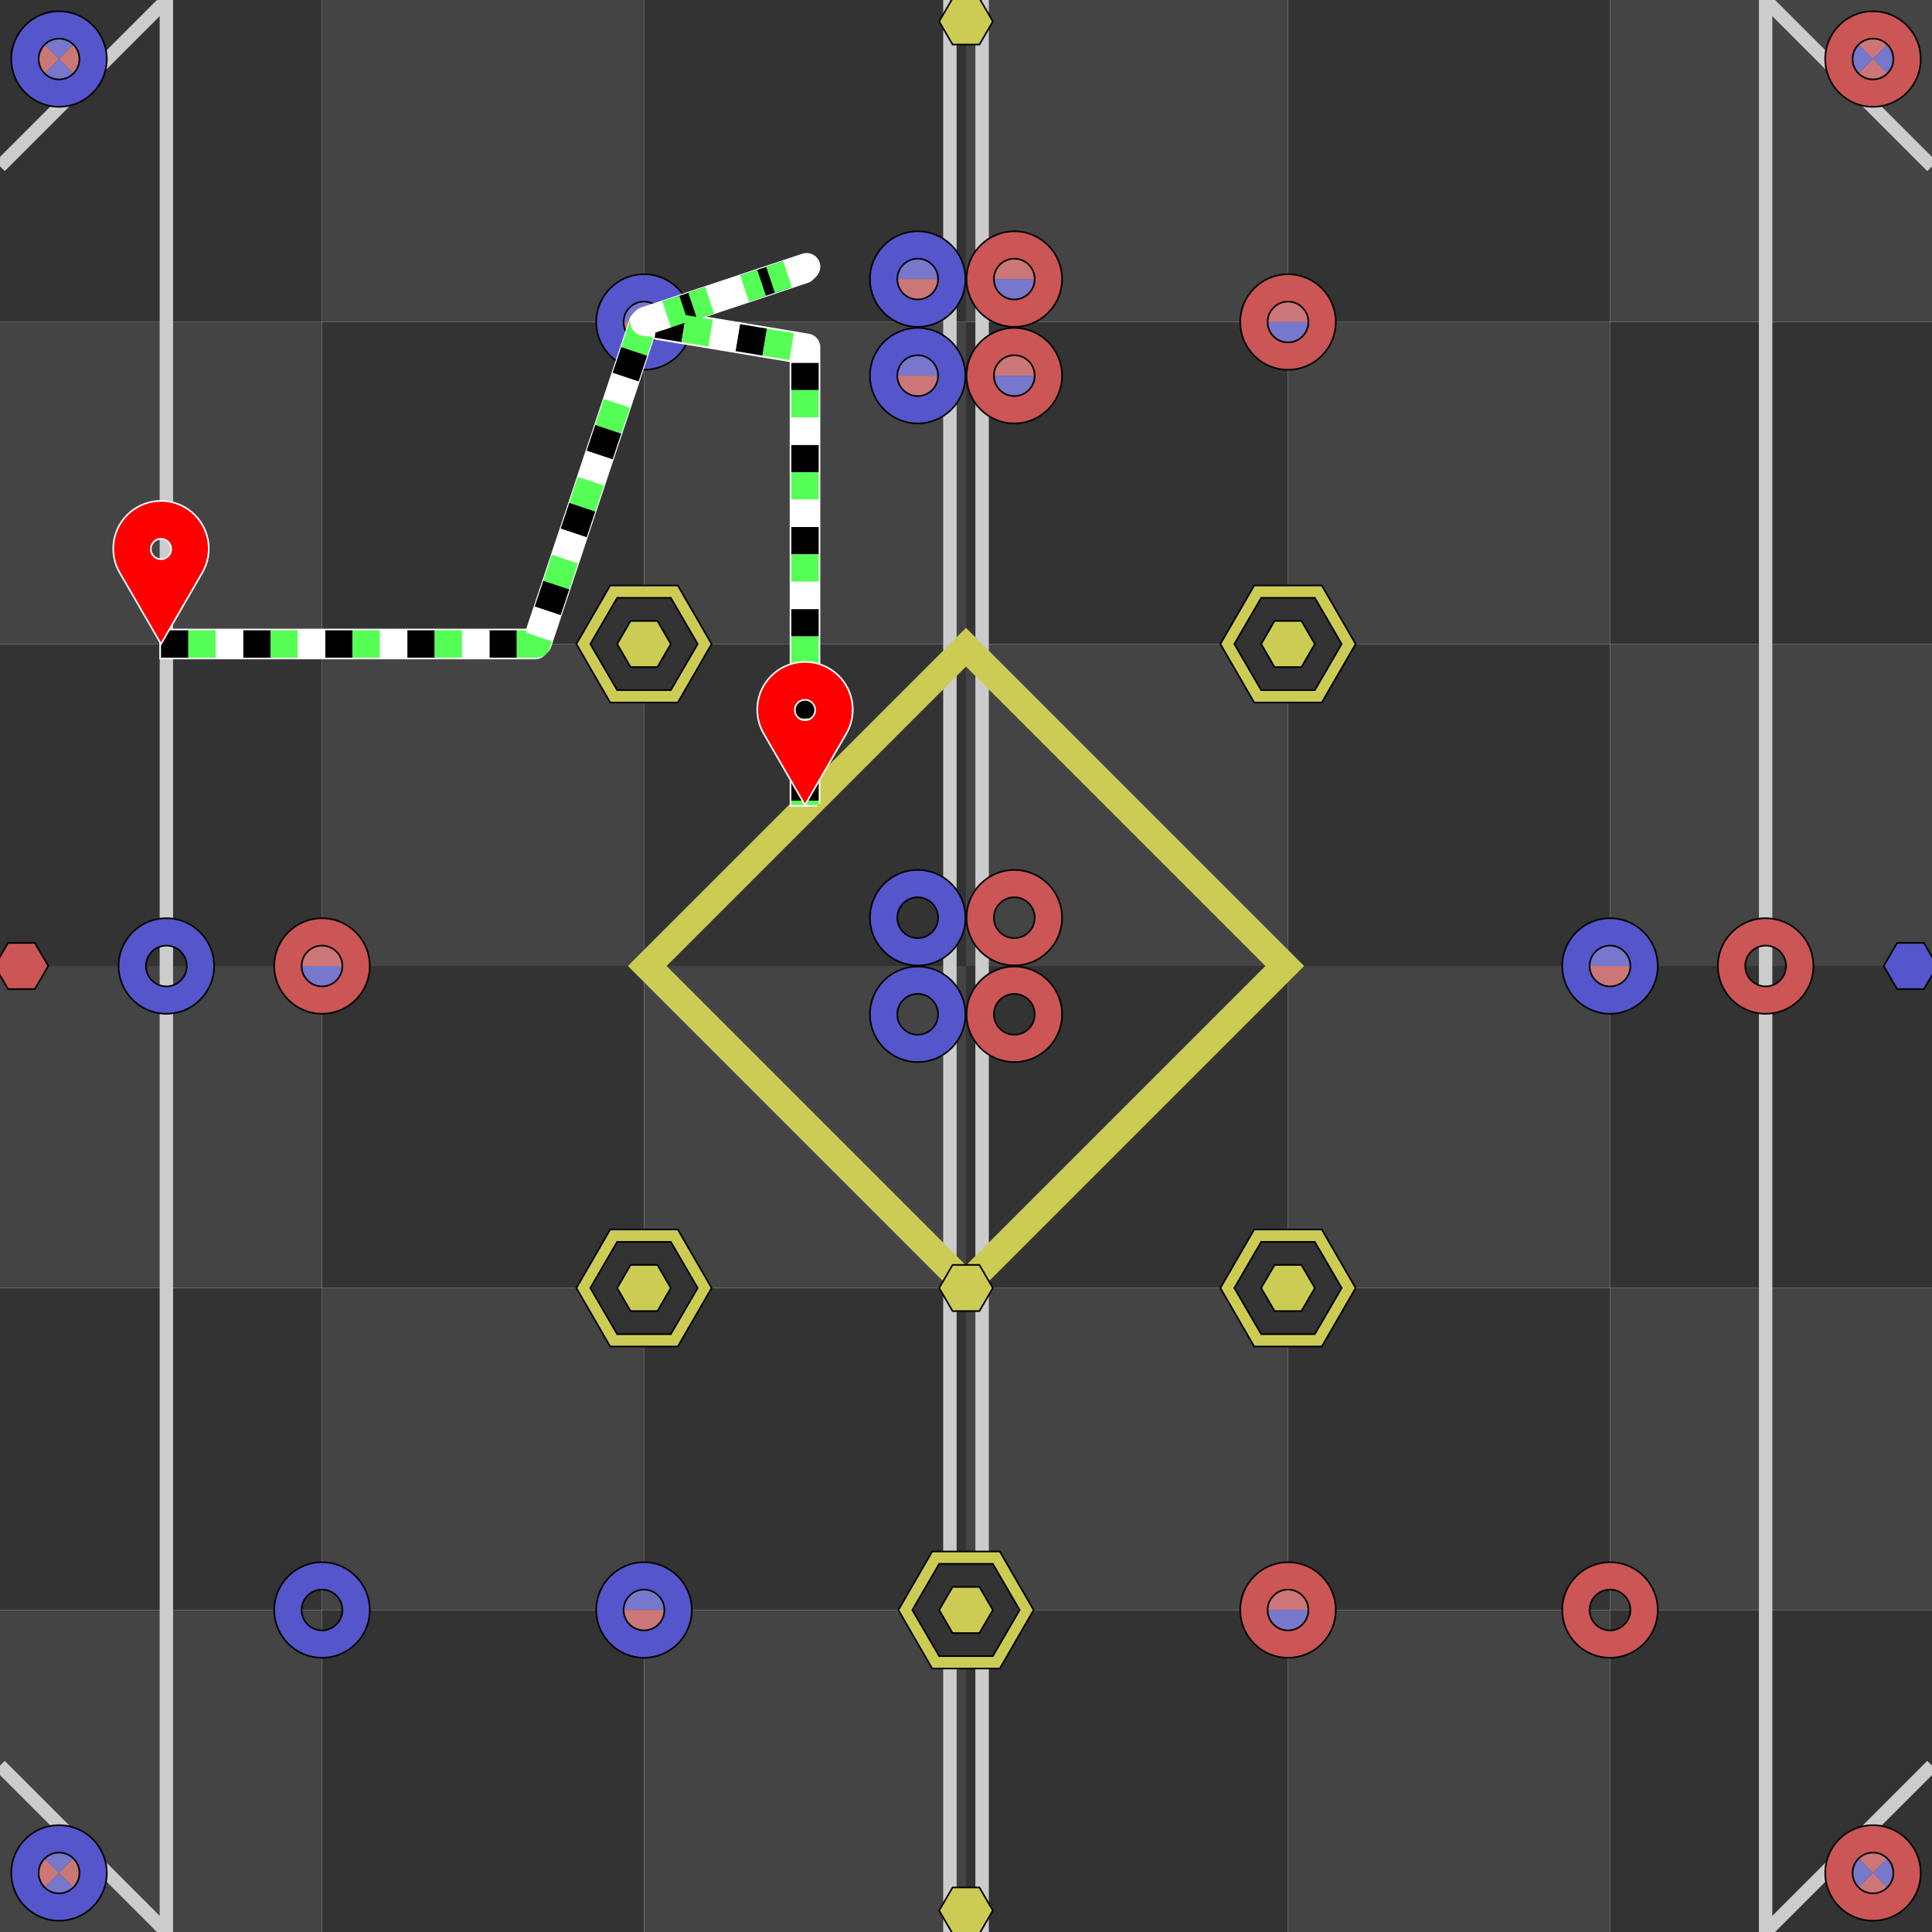
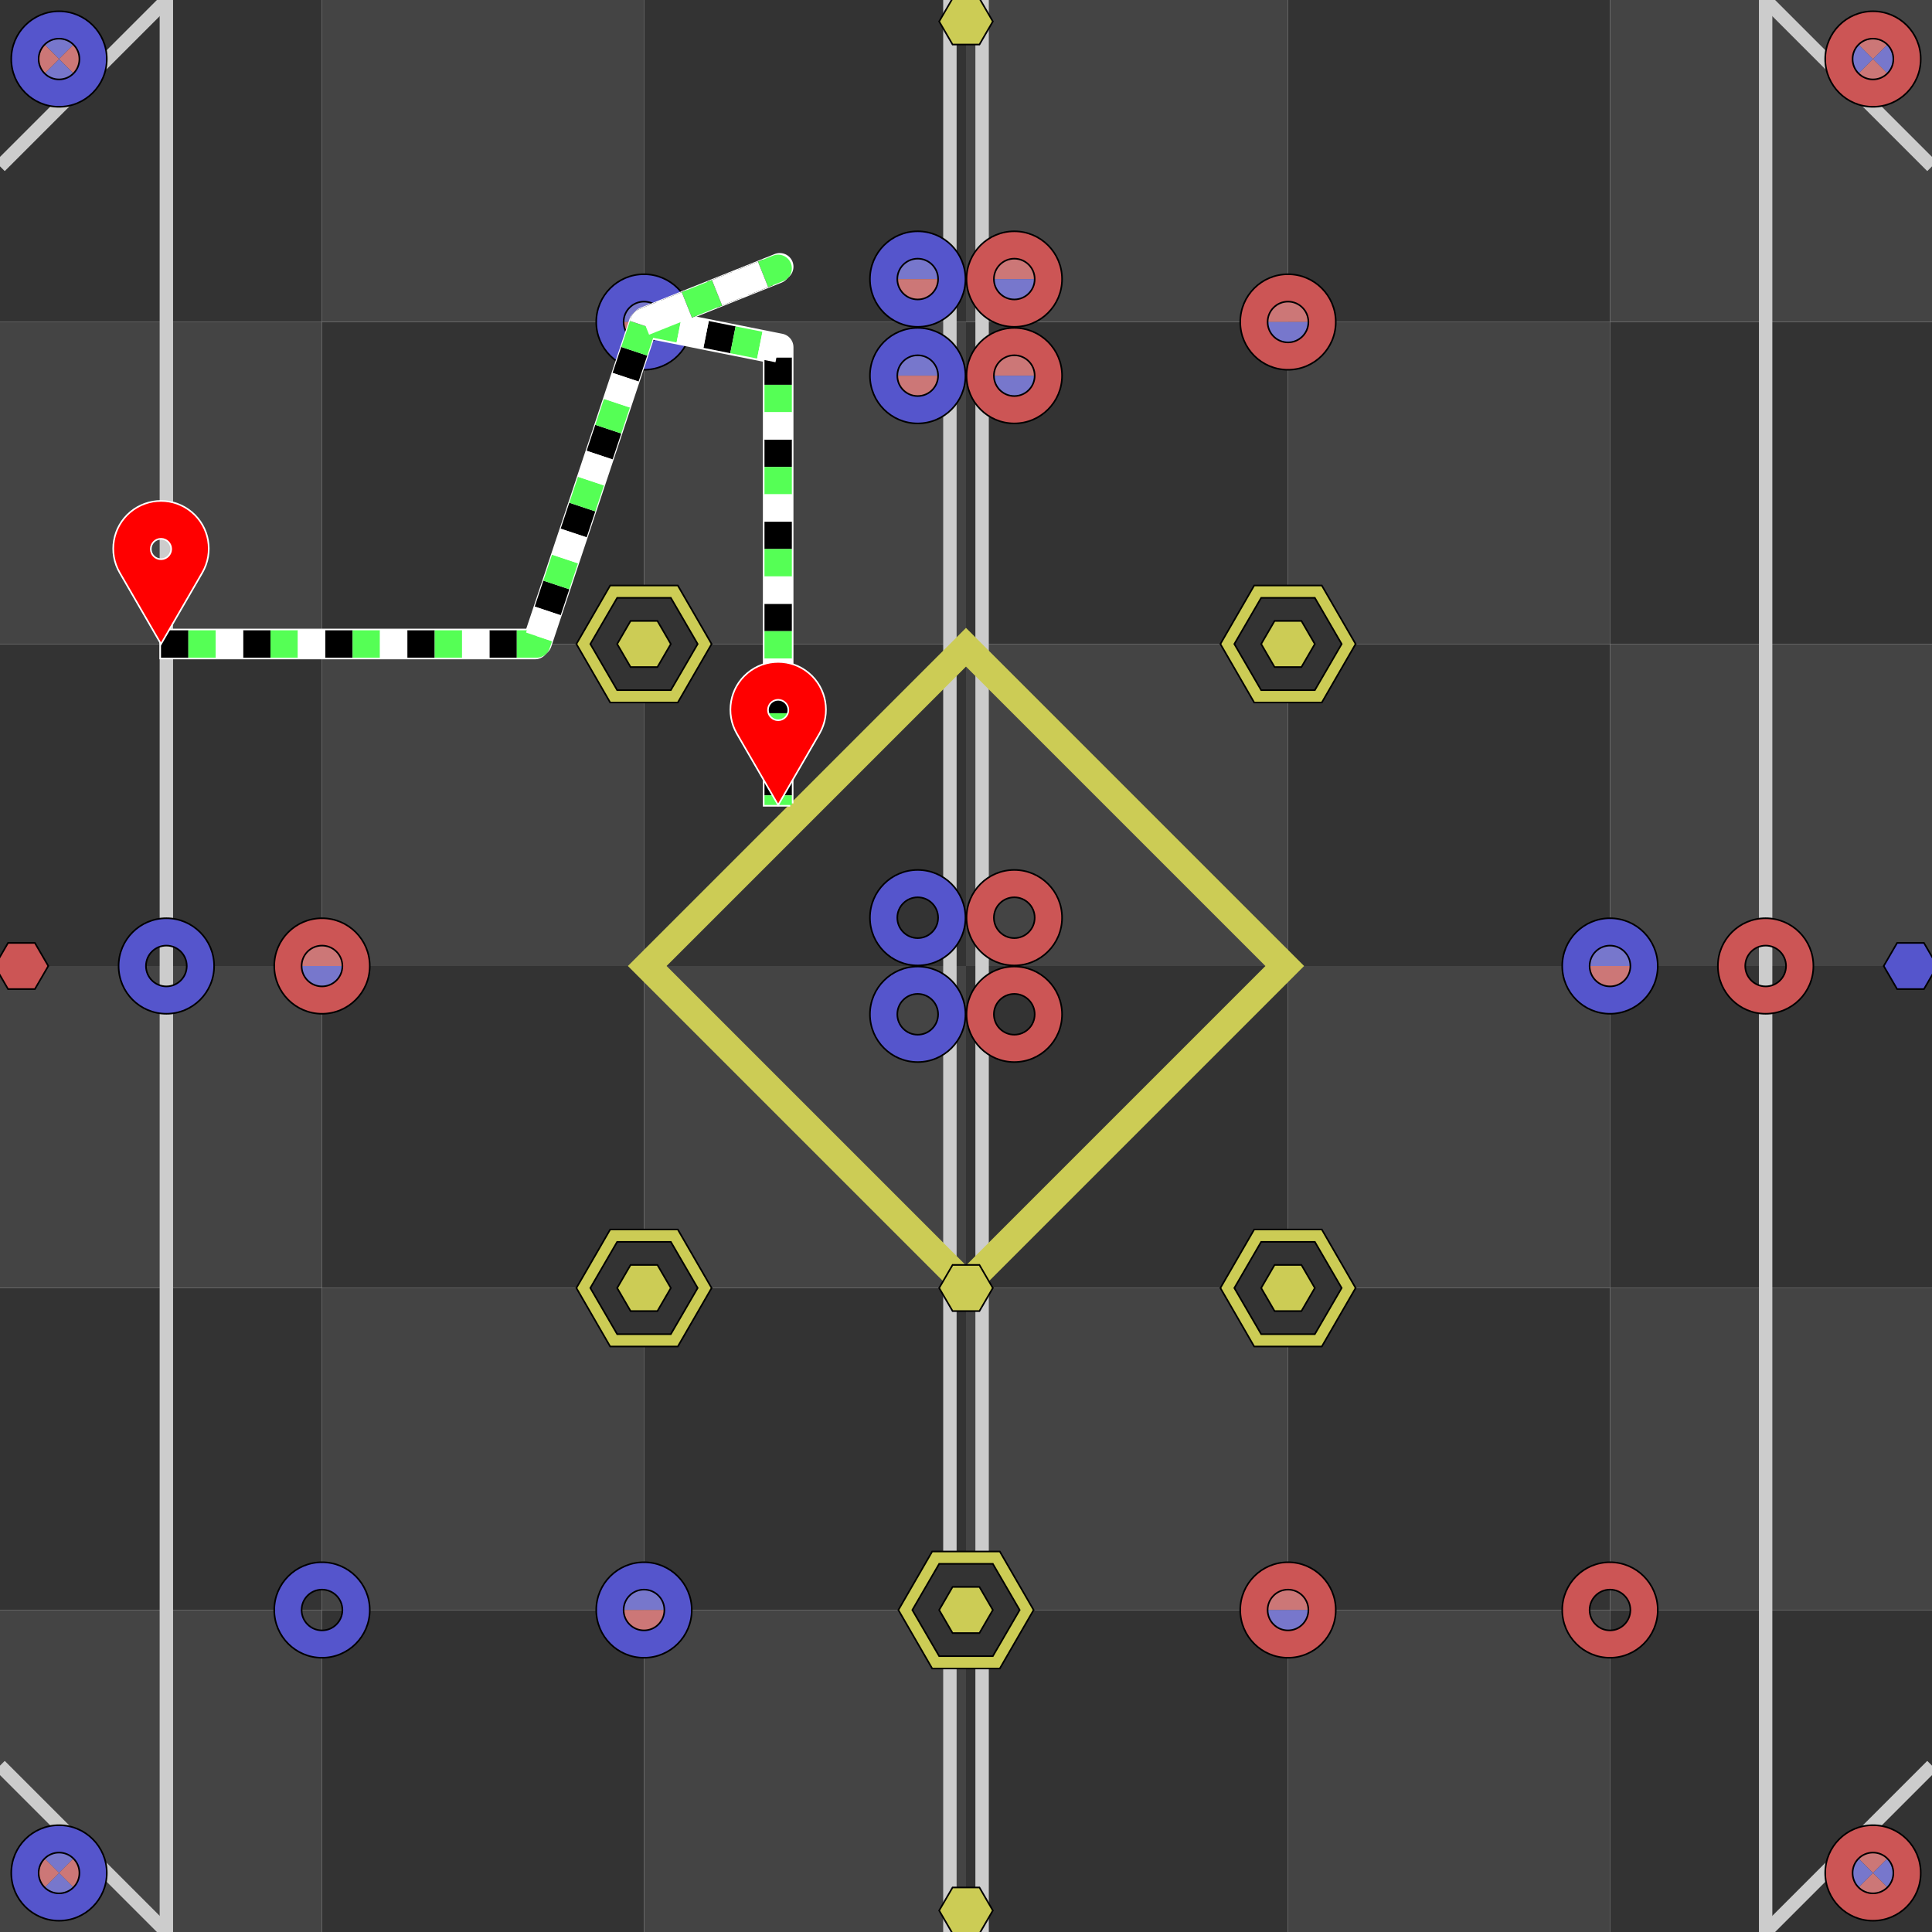
<svg xmlns="http://www.w3.org/2000/svg" version="1.1" width="600" height="600" viewBox="-1800 -1800 3600 3600">
  <g transform="scale(1, -1)">
    <rect x="-1800" y="-1800" width="600" height="600" fill="#444444" />
    <rect x="-1800" y="-1200" width="600" height="600" fill="#333333" />
    <rect x="-1800" y="-600" width="600" height="600" fill="#444444" />
    <rect x="-1800" y="0" width="600" height="600" fill="#333333" />
    <rect x="-1800" y="600" width="600" height="600" fill="#444444" />
    <rect x="-1800" y="1200" width="600" height="600" fill="#333333" />
    <rect x="-1200" y="-1800" width="600" height="600" fill="#333333" />
    <rect x="-1200" y="-1200" width="600" height="600" fill="#444444" />
    <rect x="-1200" y="-600" width="600" height="600" fill="#333333" />
    <rect x="-1200" y="0" width="600" height="600" fill="#444444" />
    <rect x="-1200" y="600" width="600" height="600" fill="#333333" />
    <rect x="-1200" y="1200" width="600" height="600" fill="#444444" />
    <rect x="-600" y="-1800" width="600" height="600" fill="#444444" />
    <rect x="-600" y="-1200" width="600" height="600" fill="#333333" />
    <rect x="-600" y="-600" width="600" height="600" fill="#444444" />
    <rect x="-600" y="0" width="600" height="600" fill="#333333" />
    <rect x="-600" y="600" width="600" height="600" fill="#444444" />
    <rect x="-600" y="1200" width="600" height="600" fill="#333333" />
    <rect x="0" y="-1800" width="600" height="600" fill="#333333" />
    <rect x="0" y="-1200" width="600" height="600" fill="#444444" />
    <rect x="0" y="-600" width="600" height="600" fill="#333333" />
    <rect x="0" y="0" width="600" height="600" fill="#444444" />
    <rect x="0" y="600" width="600" height="600" fill="#333333" />
    <rect x="0" y="1200" width="600" height="600" fill="#444444" />
    <rect x="600" y="-1800" width="600" height="600" fill="#444444" />
    <rect x="600" y="-1200" width="600" height="600" fill="#333333" />
    <rect x="600" y="-600" width="600" height="600" fill="#444444" />
    <rect x="600" y="0" width="600" height="600" fill="#333333" />
    <rect x="600" y="600" width="600" height="600" fill="#444444" />
    <rect x="600" y="1200" width="600" height="600" fill="#333333" />
    <rect x="1200" y="-1800" width="600" height="600" fill="#333333" />
    <rect x="1200" y="-1200" width="600" height="600" fill="#444444" />
    <rect x="1200" y="-600" width="600" height="600" fill="#333333" />
    <rect x="1200" y="0" width="600" height="600" fill="#444444" />
    <rect x="1200" y="600" width="600" height="600" fill="#333333" />
    <rect x="1200" y="1200" width="600" height="600" fill="#444444" />
    <line x1="-1490" y1="-1800" x2="-1490" y2="1800" stroke="#cccccc" stroke-width="25" />
    <line x1="-30" y1="-1800" x2="-30" y2="1800" stroke="#cccccc" stroke-width="25" />
    <line x1="30" y1="-1800" x2="30" y2="1800" stroke="#cccccc" stroke-width="25" />
    <line x1="1490" y1="-1800" x2="1490" y2="1800" stroke="#cccccc" stroke-width="25" />
    <line x1="-1800" y1="-1490" x2="-1490" y2="-1800" stroke="#cccccc" stroke-width="25" />
    <line x1="1800" y1="-1490" x2="1490" y2="-1800" stroke="#cccccc" stroke-width="25" />
    <line x1="-1800" y1="1490" x2="-1490" y2="1800" stroke="#cccccc" stroke-width="25" />
    <line x1="1800" y1="1490" x2="1490" y2="1800" stroke="#cccccc" stroke-width="25" />
    <rect x="-420" y="-420" width="840" height="840" transform="rotate(45)" stroke="#cccc55" fill="none" stroke-width="51" />
    <polygon points="-1710,0 -1735,43 -1785,43 -1810,0 -1785,-43 -1735,-43" fill="#cc5555" stroke="#000000" stroke-width="3" />
    <polygon points="1810,0 1785,43 1735,43 1710,0 1735,-43 1785,-43" fill="#5555cc" stroke="#000000" stroke-width="3" />
    <polygon points="50,1760 25,1803 -25,1803 -50,1760 -25,1717 25,1717" fill="#cccc55" stroke="#000000" stroke-width="3" />
    <polygon points="50,-600 25,-557 -25,-557 -50,-600 -25,-643 25,-643" fill="#cccc55" stroke="#000000" stroke-width="3" />
    <polygon points="50,-1760 25,-1717 -25,-1717 -50,-1760 -25,-1803 25,-1803" fill="#cccc55" stroke="#000000" stroke-width="3" />
    <polygon points="-474,600 -537,709 -663,709 -726,600 -663,491 -537,491" fill="#cccc55" stroke="#000000" stroke-width="3" />
    <polygon points="-500,600 -550,686 -650,686 -700,600 -650,514 -550,514" fill="#333333" stroke="#000000" stroke-width="3" />
    <polygon points="-550,600 -575,643 -625,643 -650,600 -625,557 -575,557" fill="#cccc55" stroke="#000000" stroke-width="3" />
    <polygon points="726,600 663,709 537,709 474,600 537,491 663,491" fill="#cccc55" stroke="#000000" stroke-width="3" />
    <polygon points="700,600 650,686 550,686 500,600 550,514 650,514" fill="#333333" stroke="#000000" stroke-width="3" />
    <polygon points="650,600 625,643 575,643 550,600 575,557 625,557" fill="#cccc55" stroke="#000000" stroke-width="3" />
    <polygon points="-474,-600 -537,-491 -663,-491 -726,-600 -663,-709 -537,-709" fill="#cccc55" stroke="#000000" stroke-width="3" />
    <polygon points="-500,-600 -550,-514 -650,-514 -700,-600 -650,-686 -550,-686" fill="#333333" stroke="#000000" stroke-width="3" />
    <polygon points="-550,-600 -575,-557 -625,-557 -650,-600 -625,-643 -575,-643" fill="#cccc55" stroke="#000000" stroke-width="3" />
    <polygon points="726,-600 663,-491 537,-491 474,-600 537,-709 663,-709" fill="#cccc55" stroke="#000000" stroke-width="3" />
    <polygon points="700,-600 650,-514 550,-514 500,-600 550,-686 650,-686" fill="#333333" stroke="#000000" stroke-width="3" />
    <polygon points="650,-600 625,-557 575,-557 550,-600 575,-643 625,-643" fill="#cccc55" stroke="#000000" stroke-width="3" />
    <polygon points="126,-1200 63,-1091 -63,-1091 -126,-1200 -63,-1309 63,-1309" fill="#cccc55" stroke="#000000" stroke-width="3" />
    <polygon points="100,-1200 50,-1114 -50,-1114 -100,-1200 -50,-1286 50,-1286" fill="#333333" stroke="#000000" stroke-width="3" />
    <polygon points="50,-1200 25,-1157 -25,-1157 -50,-1200 -25,-1243 25,-1243" fill="#cccc55" stroke="#000000" stroke-width="3" />
    <path d="M 1690,1690 l -63,63 a 89,89 0 0,0 126,0 z" fill="#cc7777" />
    <path d="M 1690,1690 l 63,63 a 89,89 0 0,0 0,-126 z" fill="#7777cc" />
    <path d="M 1690,1690 l 63,-63 a 89,89 0 0,0 -126,0 z" fill="#cc7777" />
    <path d="M 1690,1690 l -63,-63 a 89,89 0 0,0 0,126 z" fill="#7777cc" />
    <path d="M 1601,1690 a 89 89 0 0 0 178 0 a 89 89 0 0 0 -178 0 z m 51 0 a 38 38 0 0 0 76 0 a 38 38 0 0 0 -76 0 z" fill="#cc5555" stroke="#000000" stroke-width="3" fill-rule="evenodd" />
    <path d="M 1690,-1690 l -63,63 a 89,89 0 0,0 126,0 z" fill="#cc7777" />
    <path d="M 1690,-1690 l 63,63 a 89,89 0 0,0 0,-126 z" fill="#7777cc" />
    <path d="M 1690,-1690 l 63,-63 a 89,89 0 0,0 -126,0 z" fill="#cc7777" />
    <path d="M 1690,-1690 l -63,-63 a 89,89 0 0,0 0,126 z" fill="#7777cc" />
    <path d="M 1601,-1690 a 89 89 0 0 0 178 0 a 89 89 0 0 0 -178 0 z m 51 0 a 38 38 0 0 0 76 0 a 38 38 0 0 0 -76 0 z" fill="#cc5555" stroke="#000000" stroke-width="3" fill-rule="evenodd" />
    <path d="M -1690,1690 l -63,63 a 89,89 0 0,0 126,0 z" fill="#7777cc" />
    <path d="M -1690,1690 l 63,63 a 89,89 0 0,0 0,-126 z" fill="#cc7777" />
    <path d="M -1690,1690 l 63,-63 a 89,89 0 0,0 -126,0 z" fill="#7777cc" />
    <path d="M -1690,1690 l -63,-63 a 89,89 0 0,0 0,126 z" fill="#cc7777" />
    <path d="M -1779,1690 a 89 89 0 0 0 178 0 a 89 89 0 0 0 -178 0 z m 51 0 a 38 38 0 0 0 76 0 a 38 38 0 0 0 -76 0 z" fill="#5555cc" stroke="#000000" stroke-width="3" fill-rule="evenodd" />
    <path d="M -1690,-1690 l -63,63 a 89,89 0 0,0 126,0 z" fill="#7777cc" />
    <path d="M -1690,-1690 l 63,63 a 89,89 0 0,0 0,-126 z" fill="#cc7777" />
    <path d="M -1690,-1690 l 63,-63 a 89,89 0 0,0 -126,0 z" fill="#7777cc" />
    <path d="M -1690,-1690 l -63,-63 a 89,89 0 0,0 0,126 z" fill="#cc7777" />
    <path d="M -1779,-1690 a 89 89 0 0 0 178 0 a 89 89 0 0 0 -178 0 z m 51 0 a 38 38 0 0 0 76 0 a 38 38 0 0 0 -76 0 z" fill="#5555cc" stroke="#000000" stroke-width="3" fill-rule="evenodd" />
    <path d="M 1,1280 a 89,89 0 1,0 178,0" fill="#cc7777" />
    <path d="M 1,1280 a 89,89 0 1,1 178,0" fill="#7777cc" />
    <path d="M 1,1280 a 89 89 0 0 0 178 0 a 89 89 0 0 0 -178 0 z m 51 0 a 38 38 0 0 0 76 0 a 38 38 0 0 0 -76 0 z" fill="#cc5555" stroke="#000000" stroke-width="3" fill-rule="evenodd" />
    <path d="M 511,1200 a 89,89 0 1,0 178,0" fill="#cc7777" />
    <path d="M 511,1200 a 89,89 0 1,1 178,0" fill="#7777cc" />
    <path d="M 511,1200 a 89 89 0 0 0 178 0 a 89 89 0 0 0 -178 0 z m 51 0 a 38 38 0 0 0 76 0 a 38 38 0 0 0 -76 0 z" fill="#cc5555" stroke="#000000" stroke-width="3" fill-rule="evenodd" />
    <path d="M 1,1100 a 89,89 0 1,0 178,0" fill="#cc7777" />
    <path d="M 1,1100 a 89,89 0 1,1 178,0" fill="#7777cc" />
    <path d="M 1,1100 a 89 89 0 0 0 178 0 a 89 89 0 0 0 -178 0 z m 51 0 a 38 38 0 0 0 76 0 a 38 38 0 0 0 -76 0 z" fill="#cc5555" stroke="#000000" stroke-width="3" fill-rule="evenodd" />
    <path d="M -1289,0 a 89,89 0 1,0 178,0" fill="#cc7777" />
    <path d="M -1289,0 a 89,89 0 1,1 178,0" fill="#7777cc" />
    <path d="M -1289,0 a 89 89 0 0 0 178 0 a 89 89 0 0 0 -178 0 z m 51 0 a 38 38 0 0 0 76 0 a 38 38 0 0 0 -76 0 z" fill="#cc5555" stroke="#000000" stroke-width="3" fill-rule="evenodd" />
    <path d="M 511,-1200 a 89,89 0 1,0 178,0" fill="#cc7777" />
    <path d="M 511,-1200 a 89,89 0 1,1 178,0" fill="#7777cc" />
    <path d="M 511,-1200 a 89 89 0 0 0 178 0 a 89 89 0 0 0 -178 0 z m 51 0 a 38 38 0 0 0 76 0 a 38 38 0 0 0 -76 0 z" fill="#cc5555" stroke="#000000" stroke-width="3" fill-rule="evenodd" />
    <path d="M -179,1280 a 89,89 0 1,0 178,0" fill="#7777cc" />
    <path d="M -179,1280 a 89,89 0 1,1 178,0" fill="#cc7777" />
    <path d="M -179,1280 a 89 89 0 0 0 178 0 a 89 89 0 0 0 -178 0 z m 51 0 a 38 38 0 0 0 76 0 a 38 38 0 0 0 -76 0 z" fill="#5555cc" stroke="#000000" stroke-width="3" fill-rule="evenodd" />
    <path d="M -689,1200 a 89,89 0 1,0 178,0" fill="#7777cc" />
    <path d="M -689,1200 a 89,89 0 1,1 178,0" fill="#cc7777" />
    <path d="M -689,1200 a 89 89 0 0 0 178 0 a 89 89 0 0 0 -178 0 z m 51 0 a 38 38 0 0 0 76 0 a 38 38 0 0 0 -76 0 z" fill="#5555cc" stroke="#000000" stroke-width="3" fill-rule="evenodd" />
    <path d="M -179,1100 a 89,89 0 1,0 178,0" fill="#7777cc" />
    <path d="M -179,1100 a 89,89 0 1,1 178,0" fill="#cc7777" />
    <path d="M -179,1100 a 89 89 0 0 0 178 0 a 89 89 0 0 0 -178 0 z m 51 0 a 38 38 0 0 0 76 0 a 38 38 0 0 0 -76 0 z" fill="#5555cc" stroke="#000000" stroke-width="3" fill-rule="evenodd" />
    <path d="M 1111,0 a 89,89 0 1,0 178,0" fill="#7777cc" />
    <path d="M 1111,0 a 89,89 0 1,1 178,0" fill="#cc7777" />
    <path d="M 1111,0 a 89 89 0 0 0 178 0 a 89 89 0 0 0 -178 0 z m 51 0 a 38 38 0 0 0 76 0 a 38 38 0 0 0 -76 0 z" fill="#5555cc" stroke="#000000" stroke-width="3" fill-rule="evenodd" />
    <path d="M -689,-1200 a 89,89 0 1,0 178,0" fill="#7777cc" />
    <path d="M -689,-1200 a 89,89 0 1,1 178,0" fill="#cc7777" />
    <path d="M -689,-1200 a 89 89 0 0 0 178 0 a 89 89 0 0 0 -178 0 z m 51 0 a 38 38 0 0 0 76 0 a 38 38 0 0 0 -76 0 z" fill="#5555cc" stroke="#000000" stroke-width="3" fill-rule="evenodd" />
    <path d="M 1,90 a 89 89 0 0 0 178 0 a 89 89 0 0 0 -178 0 z m 51 0 a 38 38 0 0 0 76 0 a 38 38 0 0 0 -76 0 z" fill="#cc5555" stroke="#000000" stroke-width="3" fill-rule="evenodd" />
    <path d="M 1401,0 a 89 89 0 0 0 178 0 a 89 89 0 0 0 -178 0 z m 51 0 a 38 38 0 0 0 76 0 a 38 38 0 0 0 -76 0 z" fill="#cc5555" stroke="#000000" stroke-width="3" fill-rule="evenodd" />
    <path d="M 1,-90 a 89 89 0 0 0 178 0 a 89 89 0 0 0 -178 0 z m 51 0 a 38 38 0 0 0 76 0 a 38 38 0 0 0 -76 0 z" fill="#cc5555" stroke="#000000" stroke-width="3" fill-rule="evenodd" />
    <path d="M 1111,-1200 a 89 89 0 0 0 178 0 a 89 89 0 0 0 -178 0 z m 51 0 a 38 38 0 0 0 76 0 a 38 38 0 0 0 -76 0 z" fill="#cc5555" stroke="#000000" stroke-width="3" fill-rule="evenodd" />
    <path d="M -179,90 a 89 89 0 0 0 178 0 a 89 89 0 0 0 -178 0 z m 51 0 a 38 38 0 0 0 76 0 a 38 38 0 0 0 -76 0 z" fill="#5555cc" stroke="#000000" stroke-width="3" fill-rule="evenodd" />
    <path d="M -1579,0 a 89 89 0 0 0 178 0 a 89 89 0 0 0 -178 0 z m 51 0 a 38 38 0 0 0 76 0 a 38 38 0 0 0 -76 0 z" fill="#5555cc" stroke="#000000" stroke-width="3" fill-rule="evenodd" />
    <path d="M -179,-90 a 89 89 0 0 0 178 0 a 89 89 0 0 0 -178 0 z m 51 0 a 38 38 0 0 0 76 0 a 38 38 0 0 0 -76 0 z" fill="#5555cc" stroke="#000000" stroke-width="3" fill-rule="evenodd" />
    <path d="M -1289,-1200 a 89 89 0 0 0 178 0 a 89 89 0 0 0 -178 0 z m 51 0 a 38 38 0 0 0 76 0 a 38 38 0 0 0 -76 0 z" fill="#5555cc" stroke="#000000" stroke-width="3" fill-rule="evenodd" />
-     <polyline points="-1497,603 -797,603 -597,1203 -297,1303 -597,1203 -297,1153 -297,303" fill="none" stroke="#ffffff" stroke-width="51" stroke-linejoin="round" />
-     <polyline points="-1503,597 -803,597 -603,1197 -303,1297 -603,1197 -303,1147 -303,297" fill="none" stroke="#ffffff" stroke-width="51" stroke-linejoin="round" />
-     <polyline points="-1500,600 -800,600 -600,1200 -300,1300 -600,1200 -300,1150 -300,300" fill="none" stroke="#000000" stroke-width="51" stroke-dasharray="51,102" stroke-linejoin="round" />
-     <polyline points="-1500,600 -800,600 -600,1200 -300,1300 -600,1200 -300,1150 -300,300" fill="none" stroke="#55ff55" stroke-width="51" stroke-dasharray="51,102" stroke-dashoffset="102" stroke-linejoin="round" />
-     <polyline points="-1500,600 -800,600 -600,1200 -300,1300 -600,1200 -300,1150 -300,300" fill="none" stroke="#ffffff" stroke-width="51" stroke-dasharray="51,102" stroke-dashoffset="51" stroke-linejoin="round" />
+     <polyline points="-1497,603 -797,603 -597,1203 -347,1303 -597,1203 -347,1153 -347,303" fill="none" stroke="#ffffff" stroke-width="51" stroke-linejoin="round" />
+     <polyline points="-1503,597 -803,597 -603,1197 -353,1297 -603,1197 -353,1147 -353,297" fill="none" stroke="#ffffff" stroke-width="51" stroke-linejoin="round" />
+     <polyline points="-1500,600 -800,600 -600,1200 -350,1300 -600,1200 -350,1150 -350,300" fill="none" stroke="#000000" stroke-width="51" stroke-dasharray="51,102" stroke-linejoin="round" />
+     <polyline points="-1500,600 -800,600 -600,1200 -350,1300 -600,1200 -350,1150 -350,300" fill="none" stroke="#55ff55" stroke-width="51" stroke-dasharray="51,102" stroke-dashoffset="102" stroke-linejoin="round" />
+     <polyline points="-1500,600 -800,600 -600,1200 -350,1300 -600,1200 -350,1150 -350,300" fill="none" stroke="#ffffff" stroke-width="51" stroke-dasharray="51,102" stroke-dashoffset="51" stroke-linejoin="round" />
    <path d="M -1500,600 l -77 133 a 89 89 0 1 0 154 0 z m -19 177 a 19 19 0 0 0 38 0 a 19 19 0 0 0 -38 0 z" fill="#ff0000" stroke="#ffffff" stroke-width="3" fill-rule="evenodd" />
-     <path d="M -300,300 l -77 133 a 89 89 0 1 0 154 0 z m -19 177 a 19 19 0 0 0 38 0 a 19 19 0 0 0 -38 0 z" fill="#ff0000" stroke="#ffffff" stroke-width="3" fill-rule="evenodd" />
+     <path d="M -350,300 l -77 133 a 89 89 0 1 0 154 0 z m -19 177 a 19 19 0 0 0 38 0 a 19 19 0 0 0 -38 0 z" fill="#ff0000" stroke="#ffffff" stroke-width="3" fill-rule="evenodd" />
  </g>
</svg>
